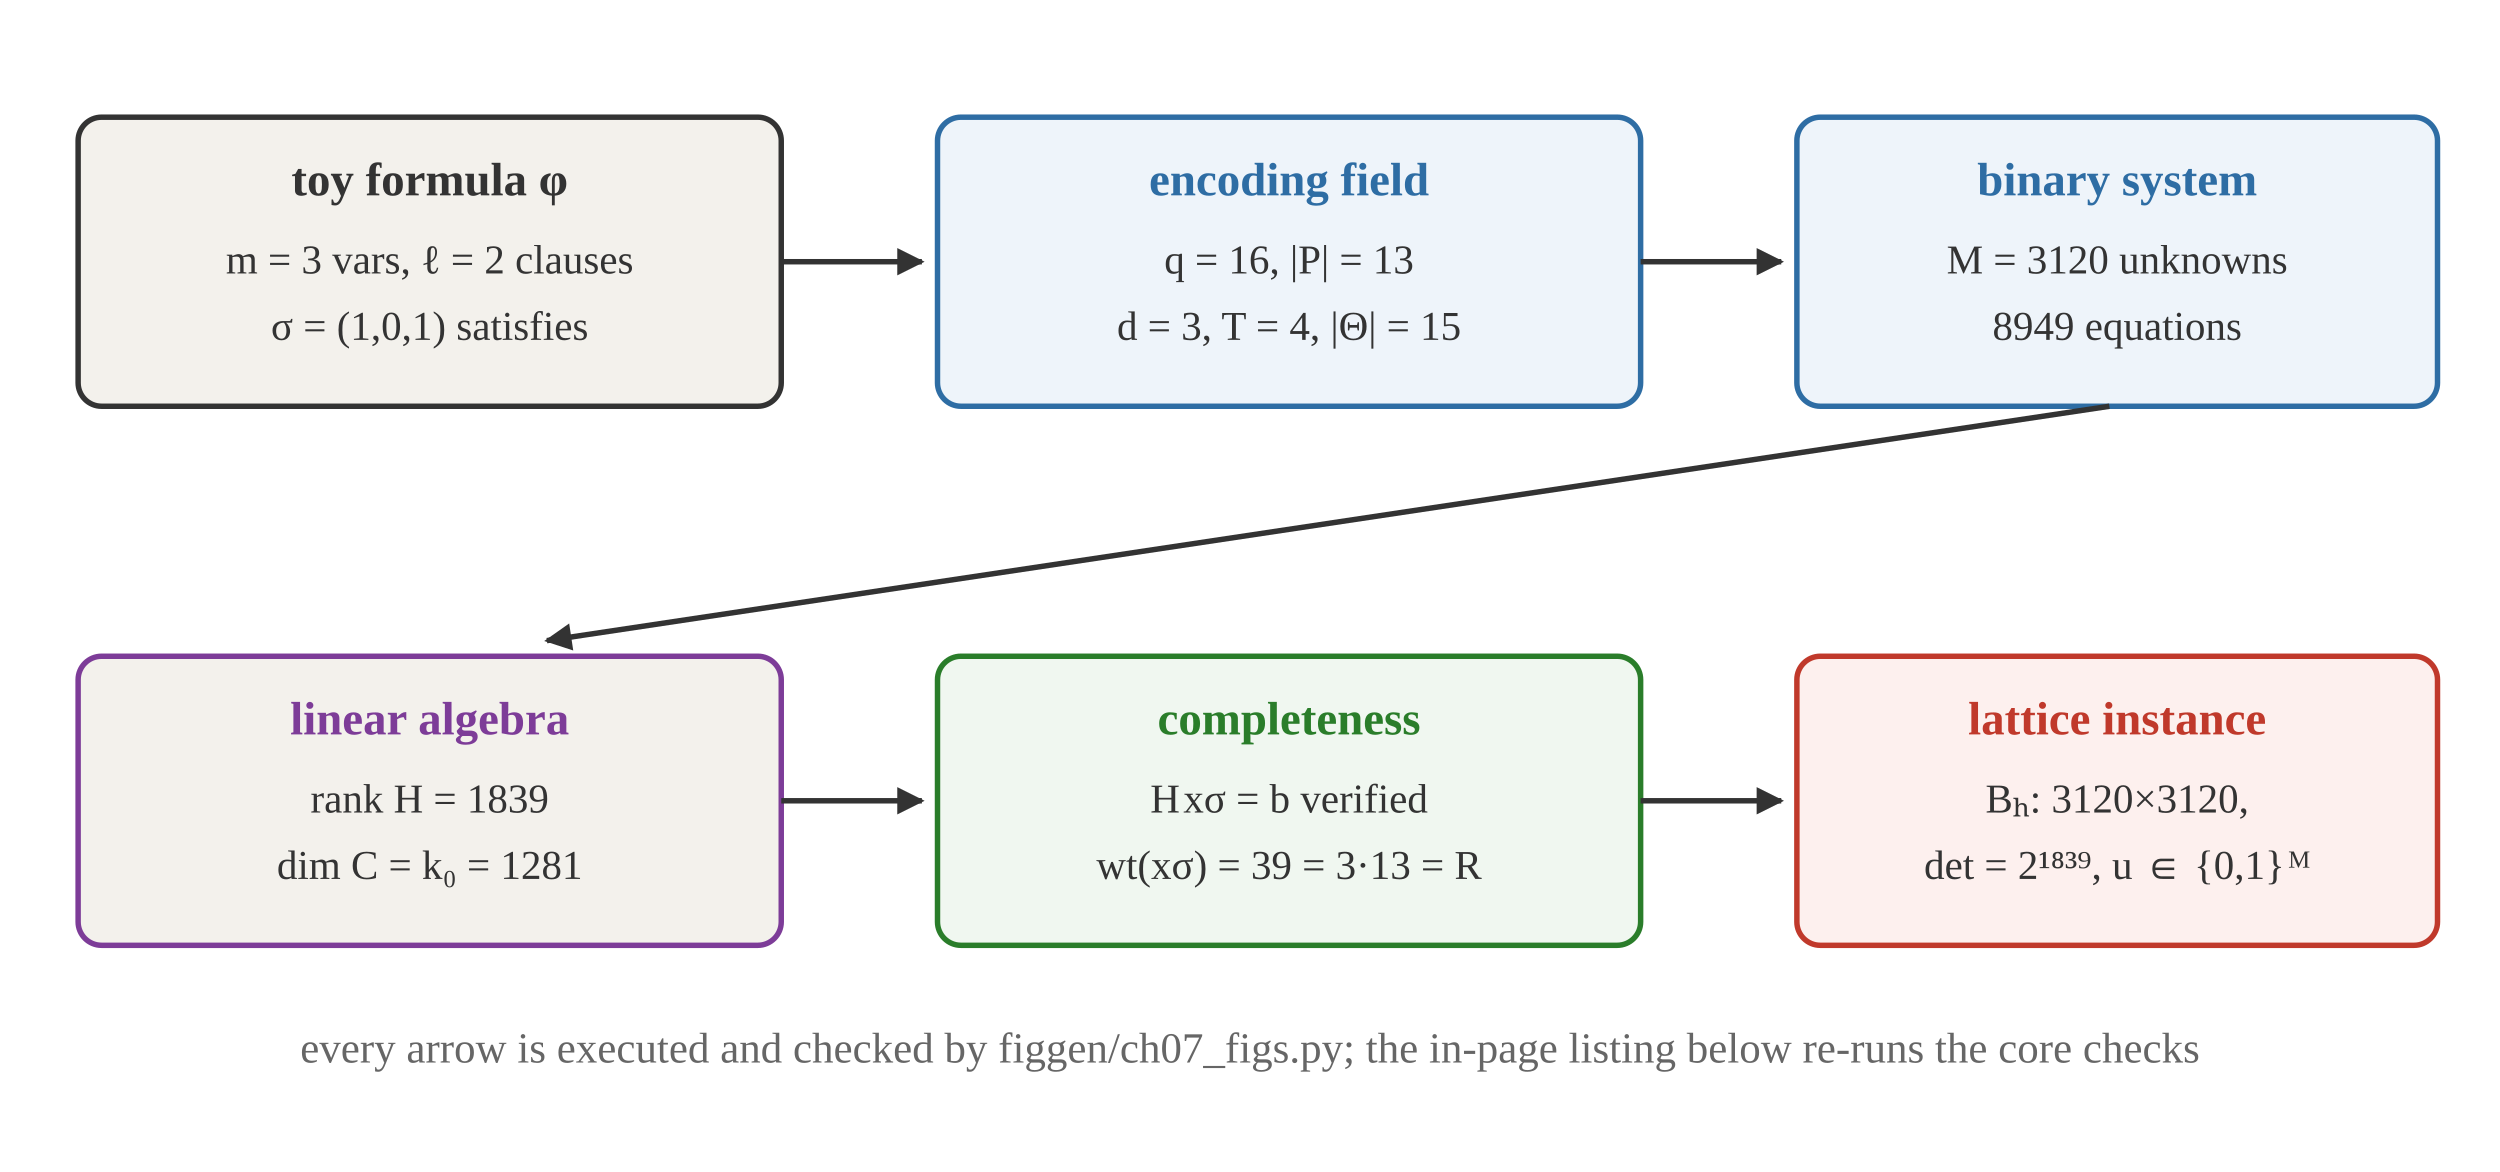
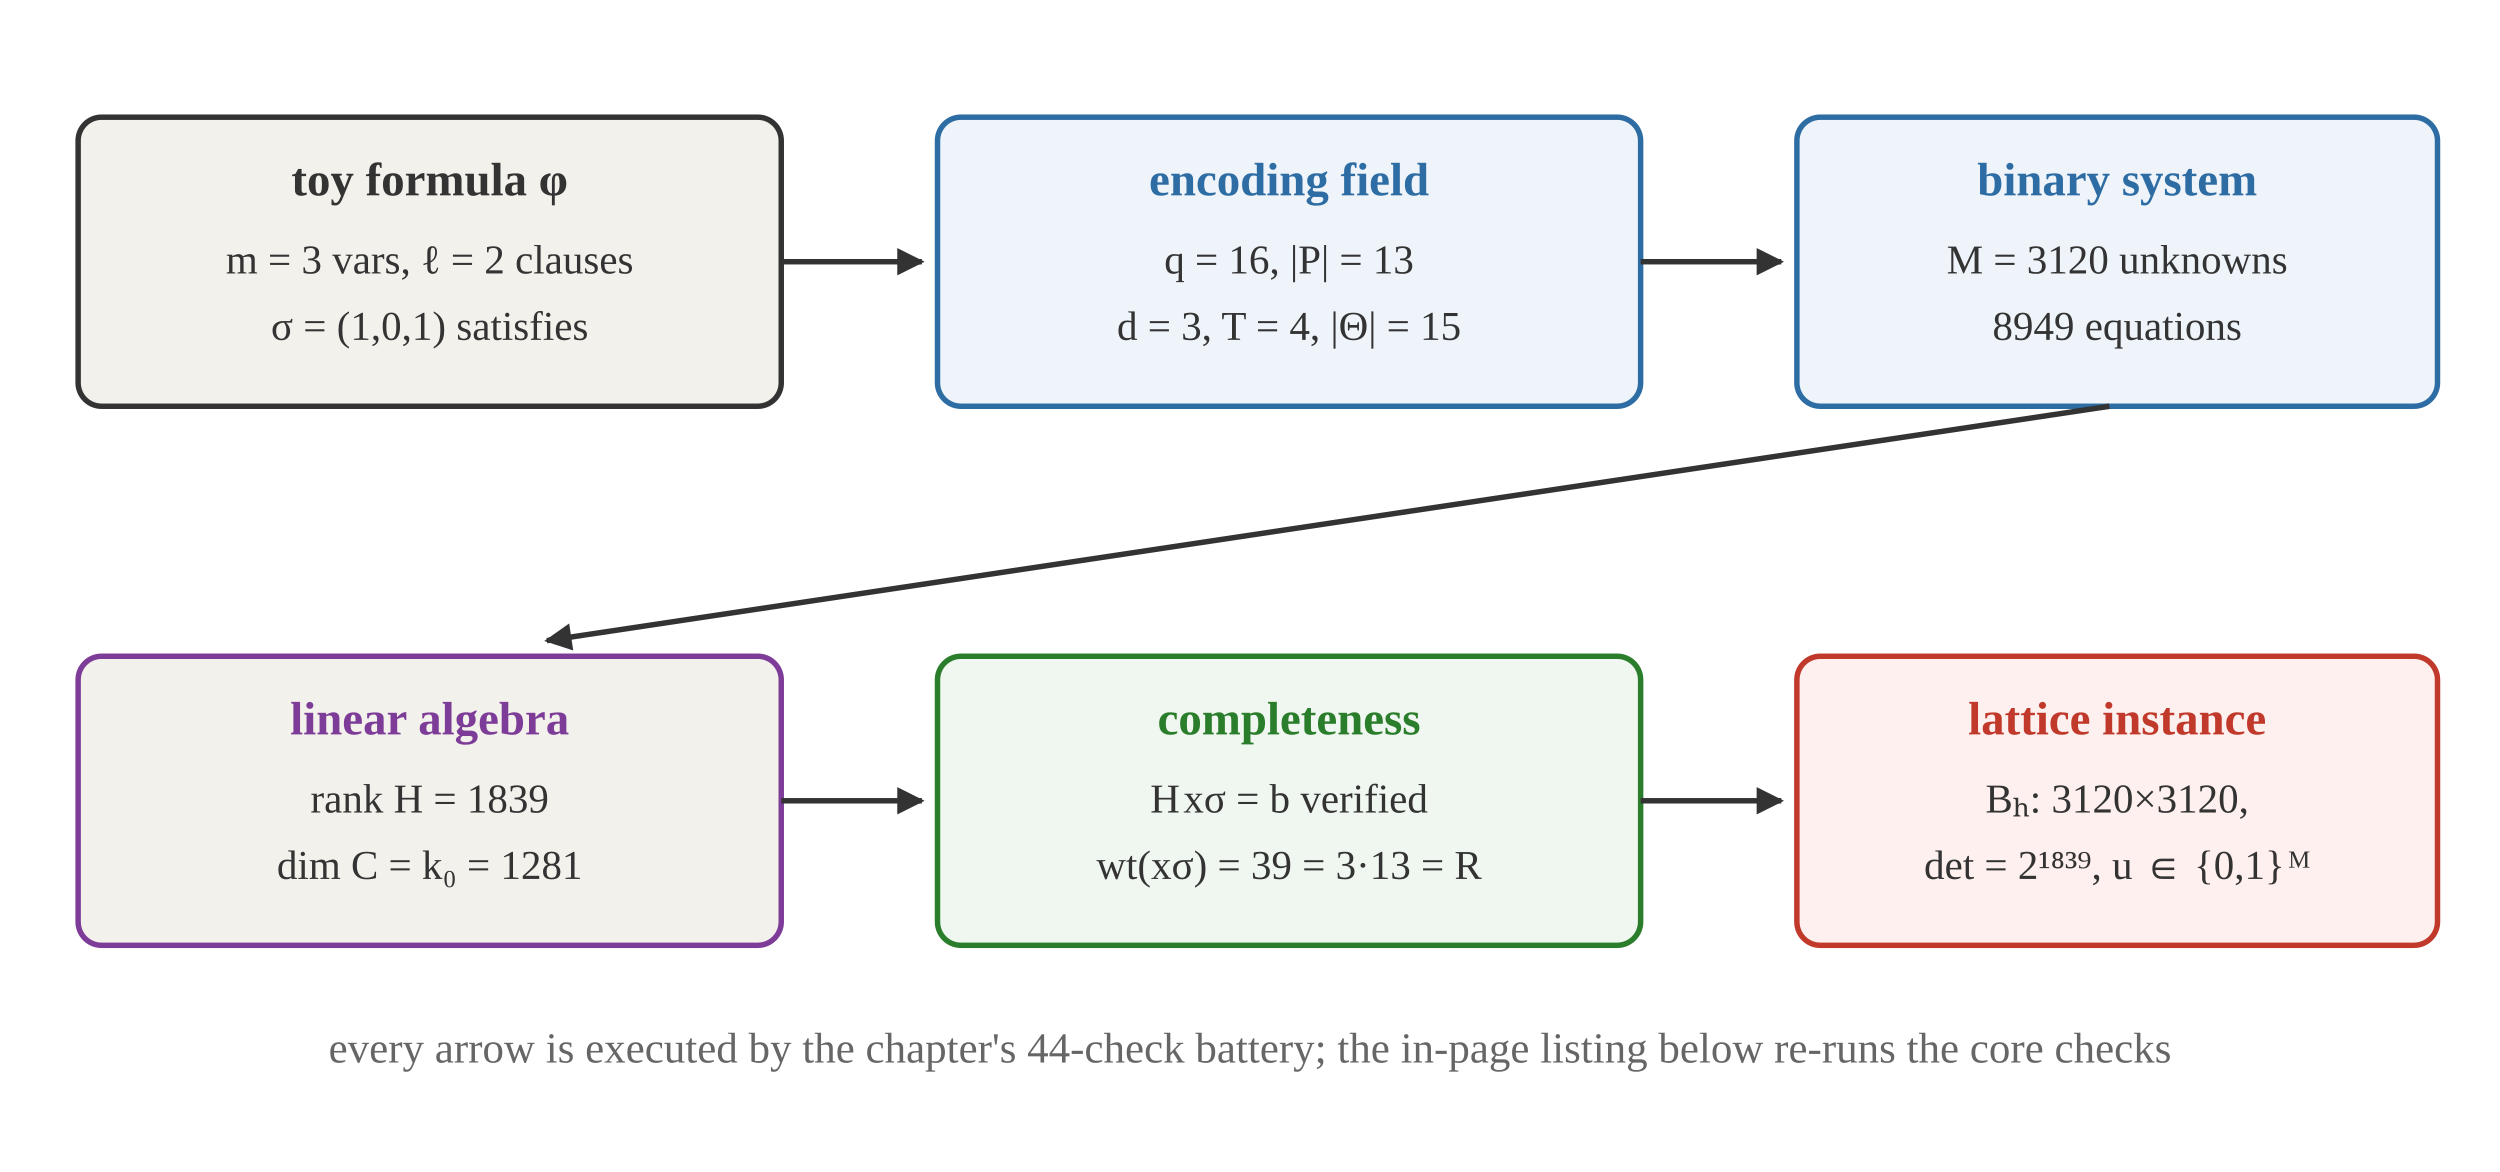
<svg class="setupfig" viewBox="0 0 640 300" width="100%" role="img" aria-label="The toy instance end to end">
  <defs>
    <marker id="c7toy_a" viewBox="0 0 10 10" refX="9" refY="5" markerWidth="7" markerHeight="5" orient="auto-start-reverse">
      <path d="M0,0 L10,5 L0,10 z" fill="#333" />
    </marker>
  </defs>
  <rect x="20" y="30" width="180" height="74" rx="6" fill="#f3f1ec" stroke="#333" stroke-width="1.4" />
  <text x="110" y="50" font-size="12" text-anchor="middle" fill="#333" font-weight="bold">toy formula φ</text>
  <text x="110" y="70" font-size="10.5" text-anchor="middle" fill="#333">m = 3 vars, ℓ = 2 clauses</text>
  <text x="110" y="87" font-size="10.5" text-anchor="middle" fill="#333">σ = (1,0,1) satisfies</text>
  <rect x="240" y="30" width="180" height="74" rx="6" fill="#eef4fa" stroke="#2e6da4" stroke-width="1.4" />
  <text x="330" y="50" font-size="12" text-anchor="middle" fill="#2e6da4" font-weight="bold">encoding field</text>
  <text x="330" y="70" font-size="10.5" text-anchor="middle" fill="#333">q = 16, |P| = 13</text>
  <text x="330" y="87" font-size="10.5" text-anchor="middle" fill="#333">d = 3, T = 4, |Θ| = 15</text>
  <rect x="460" y="30" width="164" height="74" rx="6" fill="#eef4fa" stroke="#2e6da4" stroke-width="1.4" />
  <text x="542" y="50" font-size="12" text-anchor="middle" fill="#2e6da4" font-weight="bold">binary system</text>
  <text x="542" y="70" font-size="10.5" text-anchor="middle" fill="#333">M = 3120 unknowns</text>
  <text x="542" y="87" font-size="10.5" text-anchor="middle" fill="#333">8949 equations</text>
  <rect x="20" y="168" width="180" height="74" rx="6" fill="#f3f1ec" stroke="#7d3c98" stroke-width="1.4" />
  <text x="110" y="188" font-size="12" text-anchor="middle" fill="#7d3c98" font-weight="bold">linear algebra</text>
  <text x="110" y="208" font-size="10.5" text-anchor="middle" fill="#333">rank H = 1839</text>
  <text x="110" y="225" font-size="10.5" text-anchor="middle" fill="#333">dim C = k₀ = 1281</text>
  <rect x="240" y="168" width="180" height="74" rx="6" fill="#f0f7f0" stroke="#2a7d2a" stroke-width="1.4" />
  <text x="330" y="188" font-size="12" text-anchor="middle" fill="#2a7d2a" font-weight="bold">completeness</text>
  <text x="330" y="208" font-size="10.5" text-anchor="middle" fill="#333">H xσ = b verified</text>
  <text x="330" y="225" font-size="10.5" text-anchor="middle" fill="#333">wt(xσ) = 39 = 3·13 = R</text>
  <rect x="460" y="168" width="164" height="74" rx="6" fill="#fdf0ee" stroke="#c0392b" stroke-width="1.4" />
  <text x="542" y="188" font-size="12" text-anchor="middle" fill="#c0392b" font-weight="bold">lattice instance</text>
  <text x="542" y="208" font-size="10.5" text-anchor="middle" fill="#333">Bₕ: 3120×3120,</text>
  <text x="542" y="225" font-size="10.5" text-anchor="middle" fill="#333">det = 2¹⁸³⁹, u ∈ {0,1} ᴹ</text>
  <line x1="200" y1="67" x2="236" y2="67" stroke="#333" stroke-width="1.4" marker-end="url(#c7toy_a)" />
  <line x1="420" y1="67" x2="456" y2="67" stroke="#333" stroke-width="1.4" marker-end="url(#c7toy_a)" />
  <line x1="540" y1="104" x2="140" y2="164" stroke="#333" stroke-width="1.4" marker-end="url(#c7toy_a)" />
  <line x1="200" y1="205" x2="236" y2="205" stroke="#333" stroke-width="1.4" marker-end="url(#c7toy_a)" />
  <line x1="420" y1="205" x2="456" y2="205" stroke="#333" stroke-width="1.4" marker-end="url(#c7toy_a)" />
-   <text x="320" y="272" font-size="11" text-anchor="middle" fill="#666">every arrow is executed and checked by figgen/ch07_figs.py; the in-page listing below re-runs the core checks</text>
+   <text x="320" y="272" font-size="11" text-anchor="middle" fill="#666">every arrow is executed by the chapter's 44-check battery; the in-page listing below re-runs the core checks</text>
</svg>
